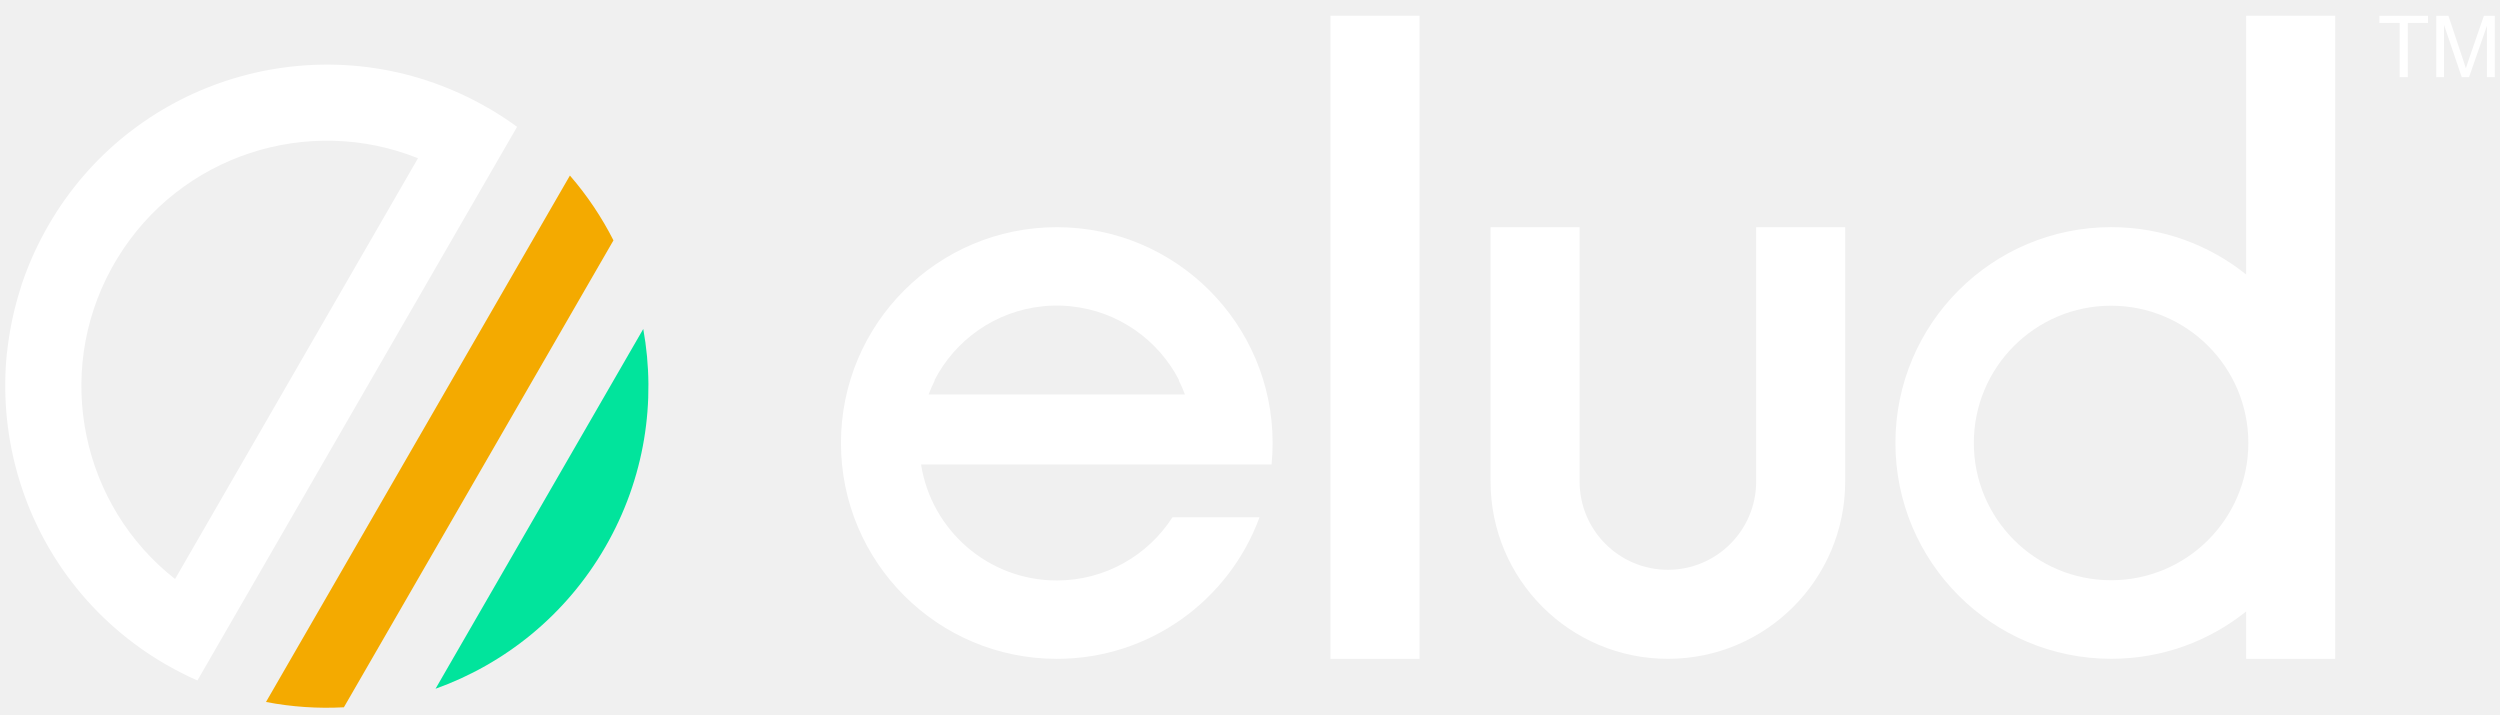
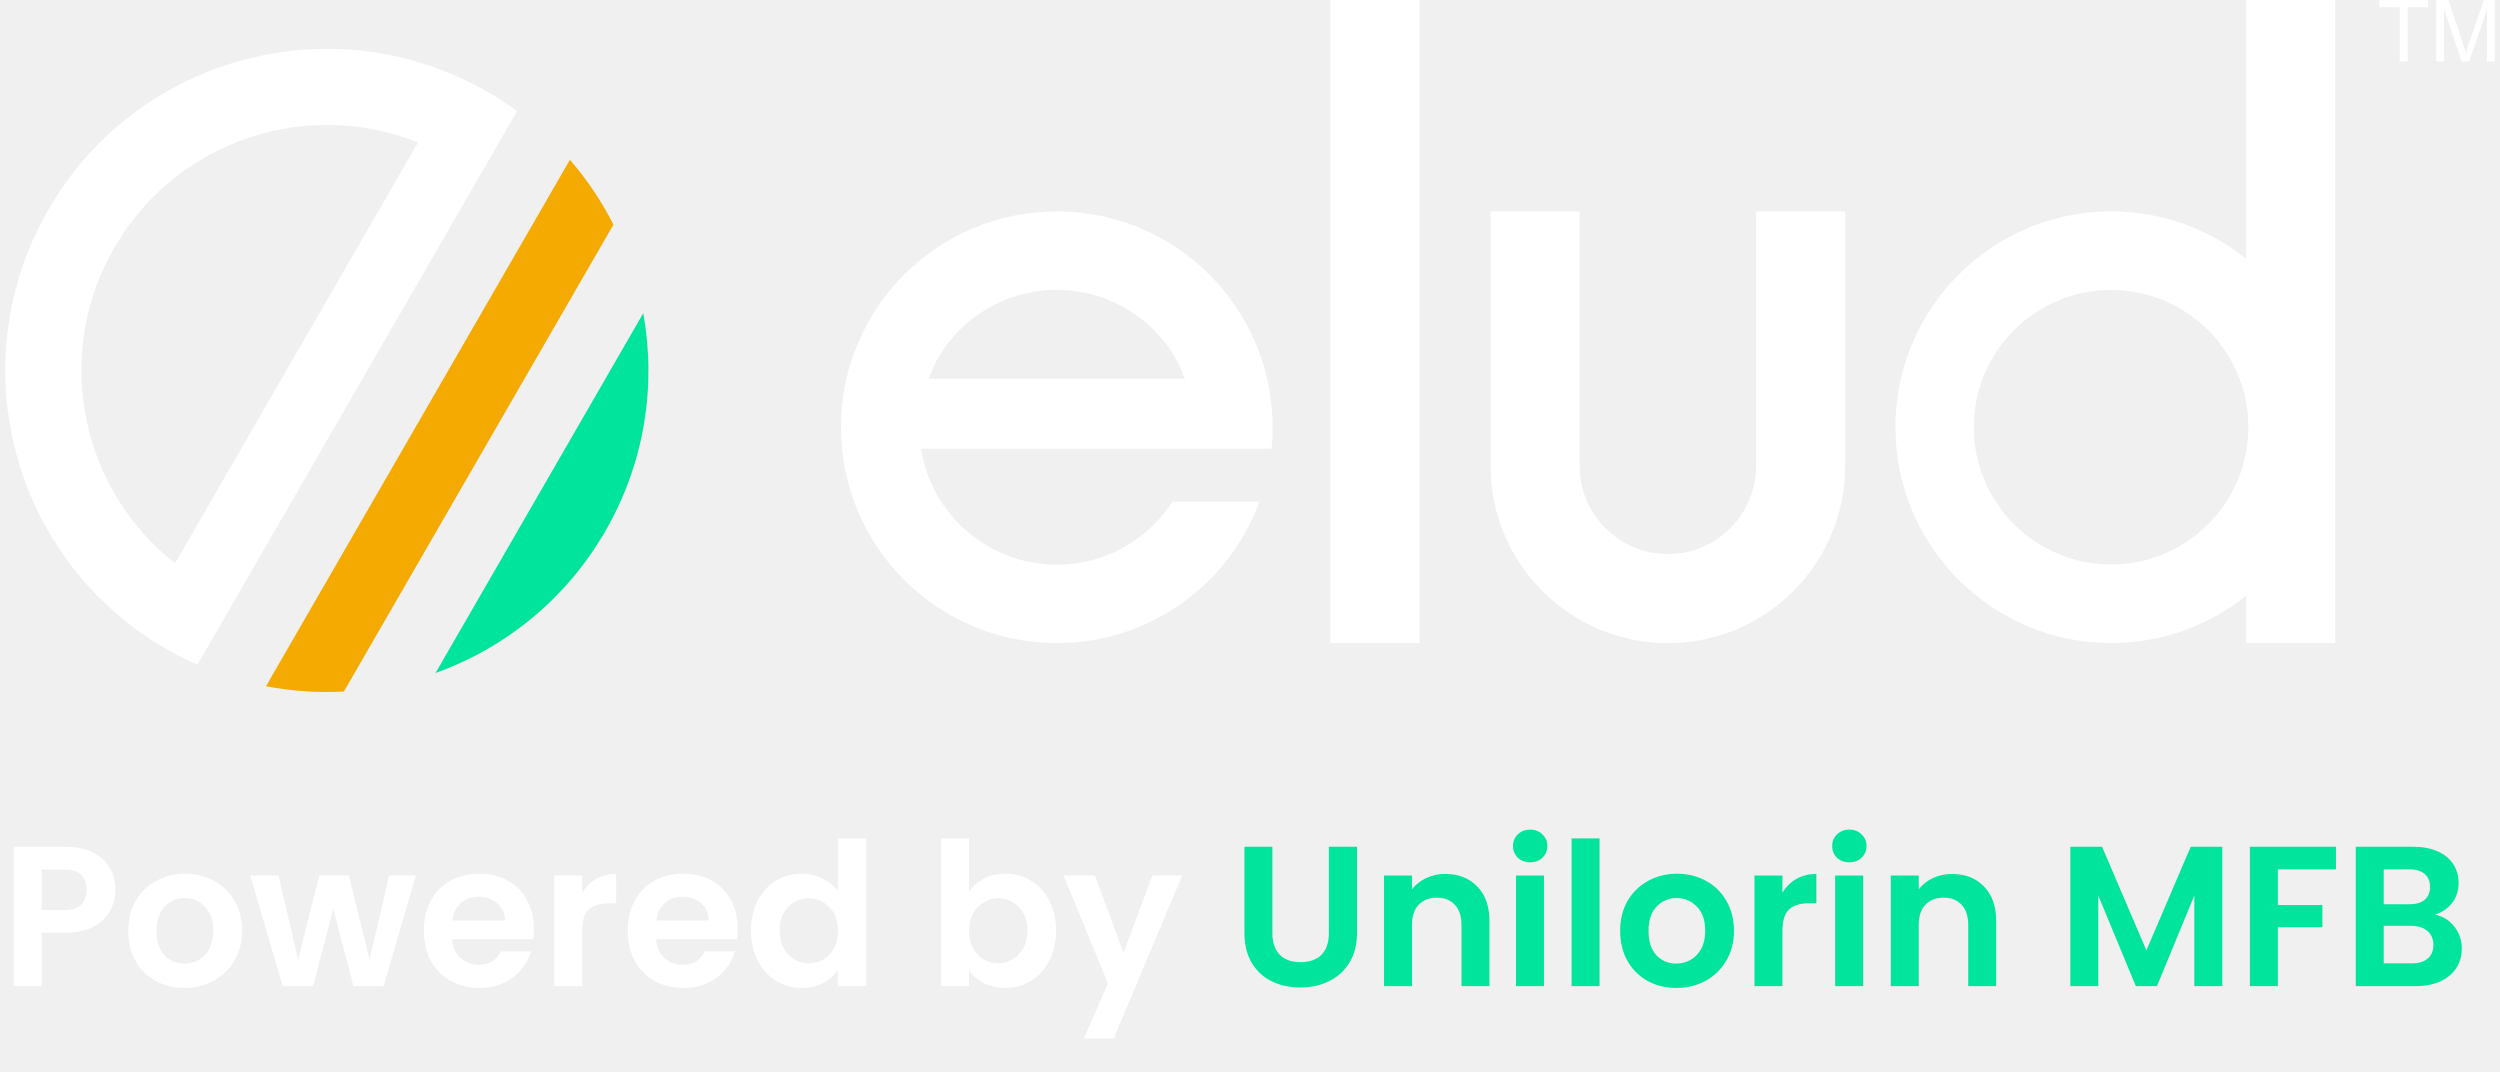
- <svg xmlns="http://www.w3.org/2000/svg" width="119" height="34" viewBox="0 0 119 34" fill="none">
-   <path d="M106.917 0.749V13.066C105.158 11.656 102.925 10.812 100.496 10.812C94.822 10.812 90.222 15.411 90.222 21.085C90.222 26.759 94.822 31.359 100.496 31.359C102.925 31.359 105.157 30.515 106.917 29.105V31.361H111.155V0.749L106.917 0.749ZM100.488 14.552C104.096 14.552 107.021 17.478 107.021 21.085C107.021 24.693 104.096 27.619 100.488 27.619C96.88 27.619 93.954 24.693 93.954 21.085C93.954 17.478 96.88 14.552 100.488 14.552Z" fill="white" />
-   <path d="M70.951 10.814V22.92C70.951 27.581 74.73 31.36 79.391 31.36C84.052 31.36 87.831 27.581 87.831 22.92V10.814H83.593V22.92C83.593 25.241 81.712 27.122 79.391 27.122C77.071 27.122 75.189 25.241 75.189 22.92V10.814H70.951Z" fill="white" />
-   <path fill-rule="evenodd" clip-rule="evenodd" d="M50.304 31.361C44.629 31.361 40.03 26.761 40.03 21.087C40.03 15.413 44.629 10.814 50.304 10.814C55.977 10.814 60.577 15.413 60.577 21.087C60.577 21.432 60.56 21.773 60.527 22.109H58.816H56.767H43.842C44.333 25.237 47.038 27.63 50.304 27.63C52.615 27.63 54.646 26.431 55.81 24.622H59.953C58.513 28.555 54.736 31.361 50.305 31.361H50.304ZM56.404 18.777C56.318 18.546 56.219 18.322 56.108 18.105H56.128C55.14 16.18 53.224 14.808 50.972 14.58L50.963 14.578C50.914 14.574 50.866 14.569 50.817 14.565L50.798 14.564C50.746 14.56 50.695 14.557 50.644 14.554L50.623 14.553C50.58 14.551 50.537 14.549 50.493 14.548L50.453 14.547C50.403 14.545 50.353 14.545 50.303 14.545C50.253 14.545 50.203 14.545 50.153 14.547L50.113 14.548C50.069 14.549 50.026 14.551 49.983 14.553L49.962 14.554C49.911 14.557 49.859 14.56 49.808 14.564L49.789 14.565C49.74 14.569 49.691 14.573 49.643 14.578L49.634 14.58C47.381 14.808 45.466 16.18 44.478 18.105H44.498C44.387 18.322 44.288 18.547 44.202 18.777H56.404H56.404Z" fill="white" />
-   <path d="M63.331 0.749V31.361H67.57V0.749H63.331Z" fill="white" />
-   <path d="M114.223 3.672V1.093H113.26V0.751H115.573V1.093H114.61V3.672H114.223Z" fill="white" />
-   <path d="M115.965 3.672V0.751H116.544L117.235 2.818C117.299 3.011 117.345 3.155 117.374 3.251C117.407 3.145 117.46 2.988 117.531 2.783L118.234 0.751H118.751V3.672H118.379V1.228L117.527 3.672H117.178L116.335 1.183V3.672H115.963H115.965Z" fill="white" />
-   <path fill-rule="evenodd" clip-rule="evenodd" d="M29.201 11.441C28.643 10.342 27.95 9.304 27.128 8.356L25.172 11.743L14.616 30.028L12.661 33.414C13.892 33.651 15.137 33.733 16.369 33.667L18.698 29.633L26.872 15.475L29.201 11.441Z" fill="#F4AA00" />
-   <path fill-rule="evenodd" clip-rule="evenodd" d="M28.813 26.034C30.698 22.769 31.242 19.099 30.619 15.659L25.675 24.222L20.731 32.785C24.022 31.605 26.928 29.299 28.813 26.034Z" fill="#01E49C" />
-   <path fill-rule="evenodd" clip-rule="evenodd" d="M23.225 5.134L23.223 5.133L23.222 5.133L23.221 5.132L23.219 5.131L23.218 5.131L23.217 5.13L23.215 5.129L23.214 5.129L23.213 5.128L23.211 5.127L23.21 5.127C23.099 5.062 22.986 4.999 22.873 4.937L22.866 4.933L22.858 4.929C22.753 4.873 22.648 4.818 22.544 4.764L22.483 4.733C22.397 4.689 22.311 4.646 22.224 4.605L22.103 4.547C22.038 4.516 21.974 4.487 21.909 4.457L21.886 4.446C21.833 4.421 21.78 4.398 21.727 4.374L21.72 4.372C18.037 2.746 13.983 2.689 10.387 3.976L10.388 3.976C10.333 3.996 10.278 4.015 10.223 4.036L10.154 4.062C10.068 4.094 9.981 4.128 9.895 4.162L9.848 4.181C9.762 4.215 9.675 4.251 9.589 4.287L9.525 4.315C9.439 4.352 9.353 4.389 9.268 4.427L9.222 4.448C9.134 4.488 9.047 4.529 8.96 4.57L8.912 4.592C8.825 4.634 8.738 4.677 8.652 4.721L8.604 4.745C8.519 4.788 8.435 4.832 8.35 4.877L8.3 4.904C8.213 4.95 8.126 4.998 8.041 5.046L8.005 5.066C7.916 5.116 7.827 5.168 7.74 5.22L7.699 5.244C7.608 5.298 7.517 5.354 7.426 5.41L7.414 5.418C7.322 5.476 7.23 5.535 7.14 5.594L7.115 5.61C7.03 5.667 6.944 5.724 6.86 5.783L6.821 5.81C6.74 5.866 6.66 5.923 6.579 5.981L6.539 6.01C6.459 6.068 6.38 6.128 6.3 6.187L6.263 6.216C6.184 6.276 6.106 6.336 6.028 6.398L5.986 6.431C5.91 6.493 5.834 6.555 5.758 6.618L5.719 6.65C5.642 6.715 5.565 6.78 5.489 6.847L5.459 6.873C5.38 6.942 5.301 7.013 5.223 7.084L5.201 7.105C5.122 7.178 5.043 7.252 4.965 7.326L4.947 7.343C4.865 7.422 4.782 7.503 4.702 7.585H4.701L4.7 7.586C4.619 7.667 4.539 7.75 4.46 7.833L4.443 7.852C4.369 7.93 4.296 8.009 4.224 8.088L4.194 8.121C4.125 8.198 4.057 8.275 3.989 8.354L3.962 8.384C3.894 8.463 3.826 8.543 3.76 8.624L3.732 8.659C3.666 8.739 3.601 8.819 3.537 8.901L3.507 8.939C3.443 9.022 3.379 9.105 3.317 9.189L3.294 9.219C3.231 9.303 3.169 9.389 3.108 9.476L3.08 9.513C3.019 9.6 2.958 9.688 2.898 9.776L2.876 9.809C2.814 9.899 2.754 9.991 2.695 10.084L2.679 10.11C2.615 10.21 2.551 10.311 2.49 10.412V10.413C2.426 10.517 2.363 10.623 2.302 10.73C2.24 10.836 2.18 10.943 2.121 11.051L2.116 11.06C2.06 11.162 2.006 11.265 1.953 11.368L1.935 11.402C1.885 11.5 1.836 11.598 1.788 11.696L1.772 11.728C1.724 11.827 1.677 11.927 1.632 12.026L1.617 12.057C1.572 12.156 1.529 12.255 1.486 12.354L1.47 12.392C1.428 12.49 1.387 12.588 1.347 12.686L1.332 12.725C1.291 12.827 1.252 12.928 1.214 13.03L1.204 13.056C1.165 13.16 1.128 13.264 1.091 13.369L1.083 13.393L1.081 13.398L1.079 13.403L1.078 13.408L1.076 13.414L1.074 13.419L1.072 13.424L1.07 13.43L1.068 13.435L1.066 13.44L1.064 13.445L1.062 13.451L1.06 13.456L1.058 13.461L1.056 13.466L1.055 13.472L1.053 13.477L1.051 13.482L1.05 13.488L1.048 13.492L1.046 13.497L1.045 13.503L1.043 13.508L1.041 13.513L1.04 13.519L1.038 13.523L1.036 13.528L1.035 13.534L1.033 13.539L1.031 13.544L1.03 13.55L1.028 13.555L1.027 13.559L1.025 13.565L1.023 13.57L1.022 13.575L1.021 13.581L1.019 13.586L1.017 13.591L1.016 13.596L1.014 13.601L1.013 13.606L1.011 13.612L1.01 13.617L1.008 13.622L1.006 13.627L1.005 13.633L1.003 13.638L1.002 13.643L1 13.649L0.998 13.654L0.997 13.659L0.996 13.664L0.994 13.67L0.993 13.675L0.991 13.68L0.99 13.685L0.988 13.691L0.986 13.696L0.984 13.701L0.983 13.707L0.981 13.712L0.98 13.717L0.979 13.723L0.977 13.728L0.976 13.73C0.904 13.954 0.838 14.179 0.777 14.405L0.771 14.429C0.742 14.534 0.715 14.64 0.689 14.745L0.682 14.777C0.658 14.879 0.634 14.981 0.611 15.083L0.602 15.127C0.58 15.228 0.559 15.329 0.539 15.43L0.532 15.469C0.511 15.573 0.492 15.678 0.474 15.783L0.47 15.809C0.451 15.916 0.434 16.024 0.418 16.131L0.415 16.154C0.399 16.263 0.384 16.373 0.37 16.482L0.368 16.499L0.367 16.504L0.367 16.509L0.366 16.515L0.365 16.52L0.365 16.525L0.364 16.53L0.363 16.536L0.363 16.541L0.362 16.546L0.361 16.552L0.361 16.557L0.36 16.562L0.359 16.567L0.359 16.573L0.358 16.578L0.358 16.583L0.357 16.589L0.356 16.594L0.356 16.599L0.355 16.605L0.354 16.61L0.354 16.615L0.353 16.62L0.352 16.626L0.352 16.631L0.351 16.636L0.35 16.641L0.35 16.647L0.349 16.652L0.348 16.657L0.348 16.663L0.347 16.668L0.346 16.673L0.346 16.678L0.345 16.684L0.344 16.689L0.344 16.694L0.343 16.7L0.342 16.705L0.342 16.71L0.341 16.715L0.34 16.721L0.34 16.726L0.339 16.731L0.338 16.736L0.338 16.742L0.337 16.747L0.336 16.752L0.336 16.758L0.335 16.763L0.334 16.768L0.334 16.773L0.333 16.779L0.332 16.784L0.332 16.789L0.331 16.794L0.33 16.8L0.33 16.805L0.329 16.81L0.328 16.816L0.328 16.821L0.327 16.826L0.326 16.831L0.326 16.837L0.325 16.841C0.302 17.068 0.285 17.294 0.272 17.52L0.27 17.557C0.265 17.66 0.261 17.762 0.257 17.864L0.256 17.907C0.253 18.009 0.251 18.11 0.25 18.212V18.252C0.249 18.354 0.249 18.455 0.251 18.557L0.251 18.601C0.253 18.704 0.256 18.807 0.259 18.91L0.261 18.939C0.264 19.043 0.269 19.147 0.275 19.251L0.277 19.287C0.283 19.391 0.291 19.497 0.299 19.602L0.301 19.628C0.31 19.735 0.32 19.841 0.331 19.947L0.334 19.971C0.345 20.08 0.358 20.19 0.372 20.299L0.376 20.327C0.389 20.432 0.404 20.536 0.42 20.641L0.424 20.67C0.439 20.772 0.456 20.873 0.473 20.973L0.482 21.02L0.497 21.107L0.497 21.106C1.19 24.924 3.324 28.458 6.665 30.837C6.723 30.879 6.781 30.919 6.839 30.96L6.964 31.045C7.041 31.098 7.12 31.15 7.199 31.202L7.261 31.241C7.357 31.303 7.454 31.365 7.552 31.425L7.574 31.438C7.683 31.505 7.793 31.57 7.905 31.635L7.906 31.635L7.907 31.636L7.909 31.637L7.91 31.637L7.911 31.638L7.913 31.639L7.914 31.639L7.915 31.64L7.917 31.641L7.918 31.641L7.919 31.642L7.92 31.643L7.922 31.643C8.406 31.921 8.898 32.171 9.397 32.391L10.264 30.889L11.223 29.229L22.786 9.2L23.745 7.539L24.613 6.037C24.172 5.715 23.709 5.412 23.225 5.132L23.225 5.134ZM8.332 27.561C3.903 24.084 2.54 17.835 5.306 12.779L5.309 12.775L5.311 12.771L5.313 12.767L5.315 12.764C5.356 12.688 5.398 12.614 5.441 12.54L5.443 12.536L5.445 12.533C5.486 12.462 5.528 12.392 5.57 12.322L5.572 12.318L5.574 12.314L5.576 12.311L5.578 12.307L5.582 12.302C8.578 7.379 14.671 5.436 19.896 7.532L8.333 27.561L8.332 27.561Z" fill="white" />
+ <svg xmlns="http://www.w3.org/2000/svg" width="119" height="51" viewBox="0 0 119 51" fill="none">
+   <path d="M106.917 0V12.317C105.158 10.907 102.925 10.063 100.496 10.063C94.822 10.063 90.222 14.662 90.222 20.336C90.222 26.01 94.822 30.61 100.496 30.61C102.925 30.61 105.157 29.765 106.917 28.355V30.611H111.155V0L106.917 0ZM100.488 13.803C104.096 13.803 107.021 16.728 107.021 20.336C107.021 23.944 104.096 26.87 100.488 26.87C96.88 26.87 93.954 23.944 93.954 20.336C93.954 16.728 96.88 13.803 100.488 13.803Z" fill="white" />
+   <path d="M70.951 10.065V22.171C70.951 26.832 74.73 30.611 79.391 30.611C84.052 30.611 87.831 26.832 87.831 22.171V10.065H83.593V22.171C83.593 24.491 81.712 26.373 79.391 26.373C77.071 26.373 75.189 24.491 75.189 22.171V10.065H70.951Z" fill="white" />
+   <path fill-rule="evenodd" clip-rule="evenodd" d="M50.303 30.611C44.629 30.611 40.03 26.012 40.03 20.338C40.03 14.664 44.629 10.065 50.303 10.065C55.977 10.065 60.577 14.664 60.577 20.338C60.577 20.683 60.56 21.024 60.527 21.36H58.816H56.766H43.841C44.332 24.488 47.038 26.88 50.304 26.88C52.615 26.88 54.646 25.682 55.81 23.873H59.953C58.512 27.805 54.736 30.611 50.305 30.611H50.303ZM56.404 18.028C56.318 17.797 56.218 17.572 56.108 17.355H56.127C55.139 15.43 53.224 14.059 50.972 13.831L50.963 13.829C50.914 13.825 50.866 13.82 50.817 13.816L50.798 13.815C50.746 13.811 50.695 13.807 50.643 13.805L50.623 13.803C50.58 13.801 50.536 13.799 50.493 13.799L50.453 13.797C50.403 13.796 50.353 13.796 50.303 13.796C50.253 13.796 50.202 13.796 50.152 13.797L50.113 13.799C50.069 13.8 50.026 13.801 49.983 13.803L49.962 13.805C49.911 13.807 49.859 13.811 49.808 13.815L49.789 13.816C49.74 13.82 49.691 13.824 49.643 13.829L49.633 13.831C47.381 14.059 45.466 15.43 44.478 17.355H44.498C44.387 17.573 44.288 17.797 44.202 18.028H56.403H56.404Z" fill="white" />
+   <path d="M63.331 0V30.611H67.57V0H63.331Z" fill="white" />
+   <path d="M114.223 2.922V0.344H113.26V0.001H115.573V0.344H114.61V2.922H114.223Z" fill="white" />
+   <path d="M115.965 2.922V0.001H116.544L117.235 2.069C117.299 2.262 117.345 2.406 117.374 2.502C117.407 2.396 117.46 2.239 117.531 2.033L118.234 0.001H118.751V2.922H118.379V0.478L117.527 2.922H117.178L116.335 0.434V2.922H115.963H115.965Z" fill="white" />
+   <path fill-rule="evenodd" clip-rule="evenodd" d="M29.201 10.692C28.643 9.592 27.95 8.555 27.128 7.607L25.173 10.993L14.616 29.278L12.661 32.665C13.892 32.901 15.138 32.983 16.369 32.917L18.698 28.884L26.872 14.725L29.201 10.692Z" fill="#F4AA00" />
+   <path fill-rule="evenodd" clip-rule="evenodd" d="M28.813 25.285C30.698 22.02 31.242 18.35 30.619 14.91L25.675 23.473L20.731 32.036C24.022 30.856 26.928 28.549 28.813 25.285Z" fill="#01E49C" />
+   <path fill-rule="evenodd" clip-rule="evenodd" d="M23.225 4.385L23.223 4.384L23.222 4.383L23.221 4.383L23.219 4.382L23.218 4.381L23.217 4.381L23.215 4.38L23.214 4.379L23.213 4.379L23.211 4.378L23.21 4.377C23.099 4.313 22.986 4.249 22.873 4.188L22.866 4.184L22.858 4.18C22.753 4.123 22.648 4.069 22.544 4.014L22.483 3.983C22.397 3.94 22.311 3.897 22.224 3.855L22.103 3.797C22.038 3.767 21.974 3.737 21.909 3.708L21.886 3.696C21.833 3.672 21.78 3.649 21.727 3.625L21.72 3.622C18.037 1.996 13.983 1.94 10.387 3.227L10.388 3.226C10.333 3.246 10.278 3.266 10.223 3.287L10.154 3.312C10.068 3.345 9.981 3.378 9.895 3.413L9.848 3.432C9.762 3.466 9.675 3.502 9.589 3.538L9.525 3.566C9.439 3.603 9.353 3.64 9.268 3.678L9.222 3.699C9.134 3.739 9.047 3.779 8.96 3.82L8.912 3.843C8.825 3.885 8.738 3.928 8.652 3.972L8.604 3.996C8.519 4.039 8.435 4.083 8.35 4.128L8.3 4.154C8.213 4.201 8.126 4.249 8.041 4.297L8.005 4.317C7.916 4.367 7.827 4.418 7.74 4.47L7.699 4.494C7.608 4.549 7.517 4.604 7.426 4.661L7.414 4.669C7.322 4.727 7.23 4.785 7.14 4.845L7.115 4.861C7.03 4.917 6.944 4.975 6.86 5.033L6.821 5.06C6.74 5.117 6.66 5.174 6.579 5.231L6.539 5.261C6.459 5.319 6.38 5.379 6.3 5.438L6.263 5.466C6.184 5.526 6.106 5.587 6.028 5.648L5.986 5.682C5.91 5.743 5.834 5.806 5.758 5.868L5.719 5.901C5.642 5.965 5.565 6.031 5.489 6.097L5.459 6.124C5.38 6.193 5.301 6.264 5.223 6.335L5.201 6.355C5.122 6.429 5.043 6.502 4.965 6.577L4.947 6.593C4.865 6.673 4.782 6.754 4.702 6.836H4.701L4.7 6.837C4.619 6.918 4.539 7.001 4.46 7.084L4.443 7.103C4.369 7.181 4.296 7.259 4.224 7.339L4.194 7.372C4.125 7.449 4.057 7.526 3.989 7.605L3.962 7.635C3.894 7.714 3.826 7.794 3.76 7.874L3.732 7.909C3.666 7.989 3.601 8.07 3.537 8.152L3.507 8.19C3.443 8.272 3.379 8.356 3.317 8.439L3.294 8.47C3.231 8.554 3.169 8.64 3.108 8.726L3.08 8.764C3.019 8.851 2.958 8.938 2.898 9.027L2.876 9.06C2.814 9.15 2.754 9.242 2.695 9.335L2.679 9.361C2.615 9.46 2.551 9.561 2.49 9.663V9.664C2.426 9.768 2.363 9.874 2.302 9.98C2.24 10.087 2.18 10.194 2.121 10.302L2.116 10.31C2.06 10.413 2.006 10.515 1.953 10.618L1.935 10.653C1.885 10.751 1.836 10.848 1.788 10.947L1.772 10.979C1.724 11.078 1.677 11.178 1.632 11.277L1.617 11.308C1.572 11.407 1.529 11.506 1.486 11.605L1.47 11.643C1.428 11.74 1.387 11.839 1.347 11.937L1.332 11.976C1.291 12.078 1.252 12.179 1.214 12.28L1.204 12.307C1.165 12.411 1.128 12.515 1.091 12.62L1.083 12.643L1.081 12.649L1.079 12.654L1.078 12.659L1.076 12.664L1.074 12.67L1.072 12.675L1.07 12.68L1.068 12.685L1.066 12.691L1.064 12.696L1.062 12.701L1.06 12.707L1.058 12.712L1.056 12.717L1.055 12.722L1.053 12.728L1.051 12.733L1.05 12.738L1.048 12.743L1.046 12.748L1.045 12.753L1.043 12.759L1.041 12.764L1.04 12.769L1.038 12.774L1.036 12.779L1.035 12.784L1.033 12.79L1.031 12.795L1.03 12.8L1.028 12.806L1.027 12.81L1.025 12.816L1.023 12.821L1.022 12.826L1.021 12.831L1.019 12.837L1.017 12.842L1.016 12.847L1.014 12.852L1.013 12.857L1.011 12.862L1.01 12.868L1.008 12.873L1.006 12.878L1.005 12.883L1.003 12.889L1.002 12.894L1 12.899L0.998 12.905L0.997 12.91L0.996 12.915L0.994 12.92L0.993 12.926L0.991 12.931L0.99 12.936L0.988 12.941L0.986 12.947L0.984 12.952L0.983 12.957L0.981 12.963L0.98 12.968L0.979 12.973L0.977 12.979L0.976 12.981C0.904 13.205 0.838 13.43 0.777 13.656L0.771 13.679C0.742 13.785 0.715 13.89 0.689 13.996L0.682 14.028C0.658 14.13 0.634 14.232 0.611 14.334L0.602 14.377C0.58 14.479 0.559 14.579 0.539 14.681L0.532 14.719C0.511 14.824 0.492 14.929 0.474 15.034L0.47 15.059C0.451 15.167 0.434 15.274 0.418 15.382L0.415 15.405C0.399 15.514 0.384 15.623 0.37 15.733L0.368 15.75L0.367 15.755L0.367 15.76L0.366 15.765L0.365 15.771L0.365 15.776L0.364 15.781L0.363 15.787L0.363 15.792L0.362 15.797L0.361 15.802L0.361 15.808L0.36 15.813L0.359 15.818L0.359 15.823L0.358 15.829L0.358 15.834L0.357 15.839L0.356 15.845L0.356 15.85L0.355 15.855L0.354 15.86L0.354 15.866L0.353 15.871L0.352 15.876L0.352 15.882L0.351 15.887L0.35 15.892L0.35 15.897L0.349 15.903L0.348 15.908L0.348 15.913L0.347 15.918L0.346 15.924L0.346 15.929L0.345 15.934L0.344 15.94L0.344 15.945L0.343 15.95L0.342 15.956L0.342 15.961L0.341 15.966L0.34 15.971L0.34 15.977L0.339 15.982L0.338 15.987L0.338 15.992L0.337 15.998L0.336 16.003L0.336 16.008L0.335 16.014L0.334 16.019L0.334 16.024L0.333 16.029L0.332 16.035L0.332 16.04L0.331 16.045L0.33 16.05L0.33 16.056L0.329 16.061L0.328 16.066L0.328 16.072L0.327 16.077L0.326 16.082L0.326 16.087L0.325 16.092C0.302 16.318 0.285 16.545 0.272 16.771L0.27 16.808C0.265 16.91 0.261 17.013 0.257 17.115L0.256 17.158C0.253 17.259 0.251 17.361 0.25 17.463V17.503C0.249 17.605 0.249 17.706 0.251 17.807L0.251 17.852C0.253 17.954 0.256 18.057 0.259 18.16L0.261 18.189C0.264 18.294 0.269 18.397 0.275 18.502L0.277 18.537C0.283 18.642 0.291 18.748 0.299 18.853L0.301 18.879C0.31 18.985 0.32 19.091 0.331 19.198L0.334 19.221C0.345 19.331 0.358 19.441 0.372 19.55L0.376 19.578C0.389 19.683 0.404 19.787 0.42 19.891L0.424 19.921C0.439 20.023 0.456 20.124 0.473 20.224L0.482 20.271L0.497 20.358L0.497 20.357C1.19 24.175 3.324 27.709 6.665 30.088C6.723 30.13 6.781 30.17 6.839 30.211L6.964 30.296C7.041 30.349 7.12 30.401 7.199 30.453L7.261 30.492C7.357 30.554 7.454 30.616 7.552 30.675L7.574 30.689C7.683 30.755 7.793 30.821 7.905 30.885L7.906 30.886L7.907 30.887L7.909 30.887L7.91 30.888L7.911 30.889L7.913 30.889L7.914 30.89L7.915 30.891L7.917 30.891L7.918 30.892L7.919 30.893L7.92 30.893L7.922 30.894C8.406 31.172 8.898 31.422 9.397 31.642L10.264 30.14L11.223 28.479L22.786 8.451L23.745 6.79L24.613 5.288C24.172 4.965 23.709 4.663 23.225 4.383L23.225 4.385ZM8.332 26.812C3.903 23.335 2.54 17.086 5.306 12.03L5.309 12.025L5.311 12.021L5.313 12.018L5.315 12.014C5.356 11.939 5.398 11.864 5.441 11.791L5.443 11.787L5.445 11.783C5.486 11.713 5.528 11.643 5.57 11.573L5.572 11.569L5.574 11.565L5.576 11.562L5.578 11.558L5.582 11.552C8.578 6.63 14.671 4.686 19.896 6.783L8.333 26.812L8.332 26.812Z" fill="white" />
+   <path d="M5.493 42.359C5.493 42.714 5.407 43.046 5.236 43.357C5.072 43.667 4.809 43.917 4.448 44.108C4.093 44.297 3.643 44.393 3.098 44.393H1.986V46.94H0.656V40.306H3.098C3.611 40.306 4.048 40.395 4.41 40.572C4.771 40.75 5.04 40.993 5.217 41.304C5.401 41.614 5.493 41.966 5.493 42.359ZM3.041 43.319C3.409 43.319 3.681 43.236 3.858 43.072C4.036 42.901 4.124 42.663 4.124 42.359C4.124 41.713 3.763 41.389 3.041 41.389H1.986V43.319H3.041ZM8.775 47.025C8.269 47.025 7.812 46.914 7.407 46.692C7.001 46.464 6.681 46.144 6.447 45.733C6.219 45.321 6.105 44.846 6.105 44.307C6.105 43.769 6.222 43.293 6.457 42.882C6.697 42.47 7.024 42.153 7.435 41.931C7.847 41.703 8.307 41.589 8.813 41.589C9.32 41.589 9.78 41.703 10.191 41.931C10.603 42.153 10.926 42.47 11.161 42.882C11.402 43.293 11.522 43.769 11.522 44.307C11.522 44.846 11.398 45.321 11.151 45.733C10.911 46.144 10.581 46.464 10.163 46.692C9.751 46.914 9.289 47.025 8.775 47.025ZM8.775 45.866C9.016 45.866 9.241 45.809 9.45 45.694C9.666 45.574 9.837 45.397 9.963 45.162C10.09 44.928 10.153 44.643 10.153 44.307C10.153 43.806 10.02 43.423 9.754 43.157C9.494 42.885 9.175 42.748 8.794 42.748C8.414 42.748 8.094 42.885 7.835 43.157C7.581 43.423 7.454 43.806 7.454 44.307C7.454 44.807 7.578 45.194 7.825 45.466C8.078 45.733 8.395 45.866 8.775 45.866ZM19.796 41.675L18.257 46.94H16.822L15.862 43.262L14.902 46.94H13.458L11.909 41.675H13.258L14.189 45.685L15.197 41.675H16.603L17.592 45.675L18.523 41.675H19.796ZM25.41 44.193C25.41 44.383 25.398 44.554 25.372 44.706H21.524C21.555 45.086 21.688 45.384 21.923 45.599C22.157 45.815 22.445 45.923 22.788 45.923C23.282 45.923 23.633 45.71 23.842 45.286H25.277C25.125 45.793 24.834 46.211 24.403 46.54C23.972 46.863 23.443 47.025 22.816 47.025C22.309 47.025 21.853 46.914 21.448 46.692C21.048 46.464 20.735 46.144 20.507 45.733C20.285 45.321 20.174 44.846 20.174 44.307C20.174 43.762 20.285 43.284 20.507 42.872C20.729 42.46 21.039 42.143 21.438 41.922C21.837 41.7 22.297 41.589 22.816 41.589C23.317 41.589 23.763 41.697 24.156 41.912C24.555 42.128 24.863 42.435 25.078 42.834C25.3 43.227 25.41 43.68 25.41 44.193ZM24.032 43.813C24.026 43.471 23.903 43.198 23.662 42.996C23.421 42.786 23.127 42.682 22.778 42.682C22.449 42.682 22.17 42.783 21.942 42.986C21.72 43.182 21.584 43.458 21.533 43.813H24.032ZM27.712 42.492C27.883 42.213 28.105 41.995 28.377 41.836C28.656 41.678 28.973 41.599 29.328 41.599V42.996H28.976C28.558 42.996 28.241 43.094 28.026 43.29C27.817 43.487 27.712 43.829 27.712 44.316V46.94H26.382V41.675H27.712V42.492ZM35.118 44.193C35.118 44.383 35.105 44.554 35.08 44.706H31.231C31.263 45.086 31.396 45.384 31.63 45.599C31.865 45.815 32.153 45.923 32.495 45.923C32.989 45.923 33.341 45.71 33.55 45.286H34.985C34.833 45.793 34.541 46.211 34.111 46.54C33.68 46.863 33.151 47.025 32.524 47.025C32.017 47.025 31.561 46.914 31.155 46.692C30.756 46.464 30.442 46.144 30.214 45.733C29.992 45.321 29.882 44.846 29.882 44.307C29.882 43.762 29.992 43.284 30.214 42.872C30.436 42.46 30.747 42.143 31.146 41.922C31.545 41.7 32.004 41.589 32.524 41.589C33.024 41.589 33.471 41.697 33.864 41.912C34.263 42.128 34.57 42.435 34.785 42.834C35.007 43.227 35.118 43.68 35.118 44.193ZM33.74 43.813C33.734 43.471 33.61 43.198 33.369 42.996C33.129 42.786 32.834 42.682 32.486 42.682C32.156 42.682 31.877 42.783 31.649 42.986C31.427 43.182 31.291 43.458 31.241 43.813H33.74ZM35.747 44.288C35.747 43.756 35.852 43.284 36.061 42.872C36.276 42.46 36.568 42.143 36.935 41.922C37.302 41.7 37.711 41.589 38.161 41.589C38.503 41.589 38.829 41.665 39.14 41.817C39.45 41.963 39.697 42.159 39.881 42.406V39.907H41.23V46.94H39.881V46.16C39.716 46.42 39.485 46.629 39.187 46.787C38.889 46.946 38.544 47.025 38.151 47.025C37.708 47.025 37.302 46.911 36.935 46.683C36.568 46.455 36.276 46.135 36.061 45.723C35.852 45.305 35.747 44.827 35.747 44.288ZM39.891 44.307C39.891 43.984 39.827 43.708 39.7 43.48C39.574 43.246 39.403 43.068 39.187 42.948C38.972 42.821 38.741 42.758 38.493 42.758C38.246 42.758 38.018 42.818 37.809 42.938C37.6 43.059 37.429 43.236 37.296 43.471C37.169 43.699 37.106 43.971 37.106 44.288C37.106 44.605 37.169 44.884 37.296 45.124C37.429 45.359 37.6 45.539 37.809 45.666C38.025 45.793 38.253 45.856 38.493 45.856C38.741 45.856 38.972 45.796 39.187 45.675C39.403 45.549 39.574 45.371 39.7 45.143C39.827 44.909 39.891 44.63 39.891 44.307ZM46.125 42.444C46.296 42.191 46.53 41.985 46.828 41.827C47.132 41.668 47.477 41.589 47.864 41.589C48.314 41.589 48.719 41.7 49.08 41.922C49.448 42.143 49.736 42.46 49.945 42.872C50.161 43.278 50.268 43.749 50.268 44.288C50.268 44.827 50.161 45.305 49.945 45.723C49.736 46.135 49.448 46.455 49.08 46.683C48.719 46.911 48.314 47.025 47.864 47.025C47.471 47.025 47.126 46.949 46.828 46.797C46.537 46.639 46.302 46.436 46.125 46.189V46.94H44.794V39.907H46.125V42.444ZM48.909 44.288C48.909 43.971 48.843 43.699 48.71 43.471C48.583 43.236 48.412 43.059 48.197 42.938C47.987 42.818 47.759 42.758 47.512 42.758C47.272 42.758 47.044 42.821 46.828 42.948C46.619 43.068 46.448 43.246 46.315 43.48C46.188 43.715 46.125 43.99 46.125 44.307C46.125 44.624 46.188 44.899 46.315 45.134C46.448 45.368 46.619 45.549 46.828 45.675C47.044 45.796 47.272 45.856 47.512 45.856C47.759 45.856 47.987 45.793 48.197 45.666C48.412 45.539 48.583 45.359 48.71 45.124C48.843 44.89 48.909 44.611 48.909 44.288ZM56.272 41.675L53.012 49.429H51.596L52.737 46.806L50.627 41.675H52.119L53.478 45.352L54.856 41.675H56.272Z" fill="white" />
+   <path d="M60.565 40.306V44.412C60.565 44.861 60.682 45.207 60.917 45.447C61.151 45.682 61.48 45.799 61.905 45.799C62.336 45.799 62.668 45.682 62.903 45.447C63.137 45.207 63.255 44.861 63.255 44.412V40.306H64.594V44.402C64.594 44.966 64.471 45.444 64.224 45.837C63.983 46.224 63.657 46.515 63.245 46.711C62.84 46.908 62.386 47.006 61.886 47.006C61.392 47.006 60.942 46.908 60.536 46.711C60.137 46.515 59.821 46.224 59.586 45.837C59.352 45.444 59.235 44.966 59.235 44.402V40.306H60.565ZM68.797 41.599C69.425 41.599 69.931 41.798 70.318 42.197C70.704 42.59 70.898 43.141 70.898 43.851V46.94H69.567V44.031C69.567 43.613 69.463 43.293 69.254 43.072C69.044 42.843 68.759 42.73 68.398 42.73C68.031 42.73 67.739 42.843 67.524 43.072C67.315 43.293 67.21 43.613 67.21 44.031V46.94H65.88V41.675H67.21V42.33C67.388 42.102 67.613 41.925 67.885 41.798C68.164 41.665 68.468 41.599 68.797 41.599ZM72.838 41.047C72.603 41.047 72.407 40.974 72.248 40.829C72.096 40.677 72.02 40.49 72.02 40.268C72.02 40.046 72.096 39.863 72.248 39.717C72.407 39.565 72.603 39.489 72.838 39.489C73.072 39.489 73.265 39.565 73.417 39.717C73.576 39.863 73.655 40.046 73.655 40.268C73.655 40.49 73.576 40.677 73.417 40.829C73.265 40.974 73.072 41.047 72.838 41.047ZM73.493 41.675V46.94H72.163V41.675H73.493ZM76.138 39.907V46.94H74.808V39.907H76.138ZM79.791 47.025C79.284 47.025 78.828 46.914 78.422 46.692C78.017 46.464 77.697 46.144 77.462 45.733C77.234 45.321 77.12 44.846 77.12 44.307C77.12 43.769 77.237 43.293 77.472 42.882C77.713 42.47 78.039 42.153 78.451 41.931C78.862 41.703 79.322 41.589 79.829 41.589C80.336 41.589 80.795 41.703 81.207 41.931C81.618 42.153 81.942 42.47 82.176 42.882C82.417 43.293 82.537 43.769 82.537 44.307C82.537 44.846 82.414 45.321 82.166 45.733C81.926 46.144 81.596 46.464 81.178 46.692C80.766 46.914 80.304 47.025 79.791 47.025ZM79.791 45.866C80.031 45.866 80.256 45.809 80.465 45.694C80.681 45.574 80.852 45.397 80.979 45.162C81.105 44.928 81.169 44.643 81.169 44.307C81.169 43.806 81.036 43.423 80.769 43.157C80.51 42.885 80.19 42.748 79.81 42.748C79.43 42.748 79.11 42.885 78.85 43.157C78.596 43.423 78.47 43.806 78.47 44.307C78.47 44.807 78.593 45.194 78.84 45.466C79.094 45.733 79.411 45.866 79.791 45.866ZM84.844 42.492C85.015 42.213 85.236 41.995 85.509 41.836C85.788 41.678 86.104 41.599 86.459 41.599V42.996H86.108C85.689 42.996 85.373 43.094 85.157 43.29C84.948 43.487 84.844 43.829 84.844 44.316V46.94H83.513V41.675H84.844V42.492ZM88.03 41.047C87.796 41.047 87.599 40.974 87.441 40.829C87.289 40.677 87.213 40.49 87.213 40.268C87.213 40.046 87.289 39.863 87.441 39.717C87.599 39.565 87.796 39.489 88.03 39.489C88.264 39.489 88.458 39.565 88.61 39.717C88.768 39.863 88.847 40.046 88.847 40.268C88.847 40.49 88.768 40.677 88.61 40.829C88.458 40.974 88.264 41.047 88.03 41.047ZM88.686 41.675V46.94H87.355V41.675H88.686ZM92.918 41.599C93.545 41.599 94.052 41.798 94.438 42.197C94.825 42.59 95.018 43.141 95.018 43.851V46.94H93.688V44.031C93.688 43.613 93.583 43.293 93.374 43.072C93.165 42.843 92.88 42.73 92.519 42.73C92.151 42.73 91.86 42.843 91.644 43.072C91.435 43.293 91.331 43.613 91.331 44.031V46.94H90V41.675H91.331V42.33C91.508 42.102 91.733 41.925 92.005 41.798C92.284 41.665 92.588 41.599 92.918 41.599ZM105.78 40.306V46.94H104.449V42.625L102.672 46.94H101.665L99.878 42.625V46.94H98.548V40.306H100.059L102.168 45.238L104.278 40.306H105.78ZM111.191 40.306V41.38H108.426V43.081H110.545V44.136H108.426V46.94H107.095V40.306H111.191ZM115.898 43.537C116.272 43.607 116.579 43.794 116.82 44.098C117.06 44.402 117.181 44.751 117.181 45.143C117.181 45.498 117.092 45.812 116.915 46.084C116.744 46.35 116.493 46.559 116.164 46.711C115.835 46.863 115.445 46.94 114.995 46.94H112.135V40.306H114.872C115.321 40.306 115.708 40.379 116.031 40.525C116.36 40.67 116.607 40.873 116.772 41.133C116.943 41.393 117.029 41.687 117.029 42.017C117.029 42.403 116.924 42.726 116.715 42.986C116.512 43.246 116.24 43.429 115.898 43.537ZM113.465 43.043H114.681C114.998 43.043 115.242 42.973 115.413 42.834C115.584 42.688 115.67 42.482 115.67 42.216C115.67 41.95 115.584 41.744 115.413 41.599C115.242 41.453 114.998 41.38 114.681 41.38H113.465V43.043ZM114.805 45.856C115.128 45.856 115.378 45.78 115.556 45.628C115.739 45.476 115.831 45.261 115.831 44.982C115.831 44.697 115.736 44.475 115.546 44.316C115.356 44.152 115.1 44.069 114.776 44.069H113.465V45.856H114.805Z" fill="#01E49C" />
</svg>
